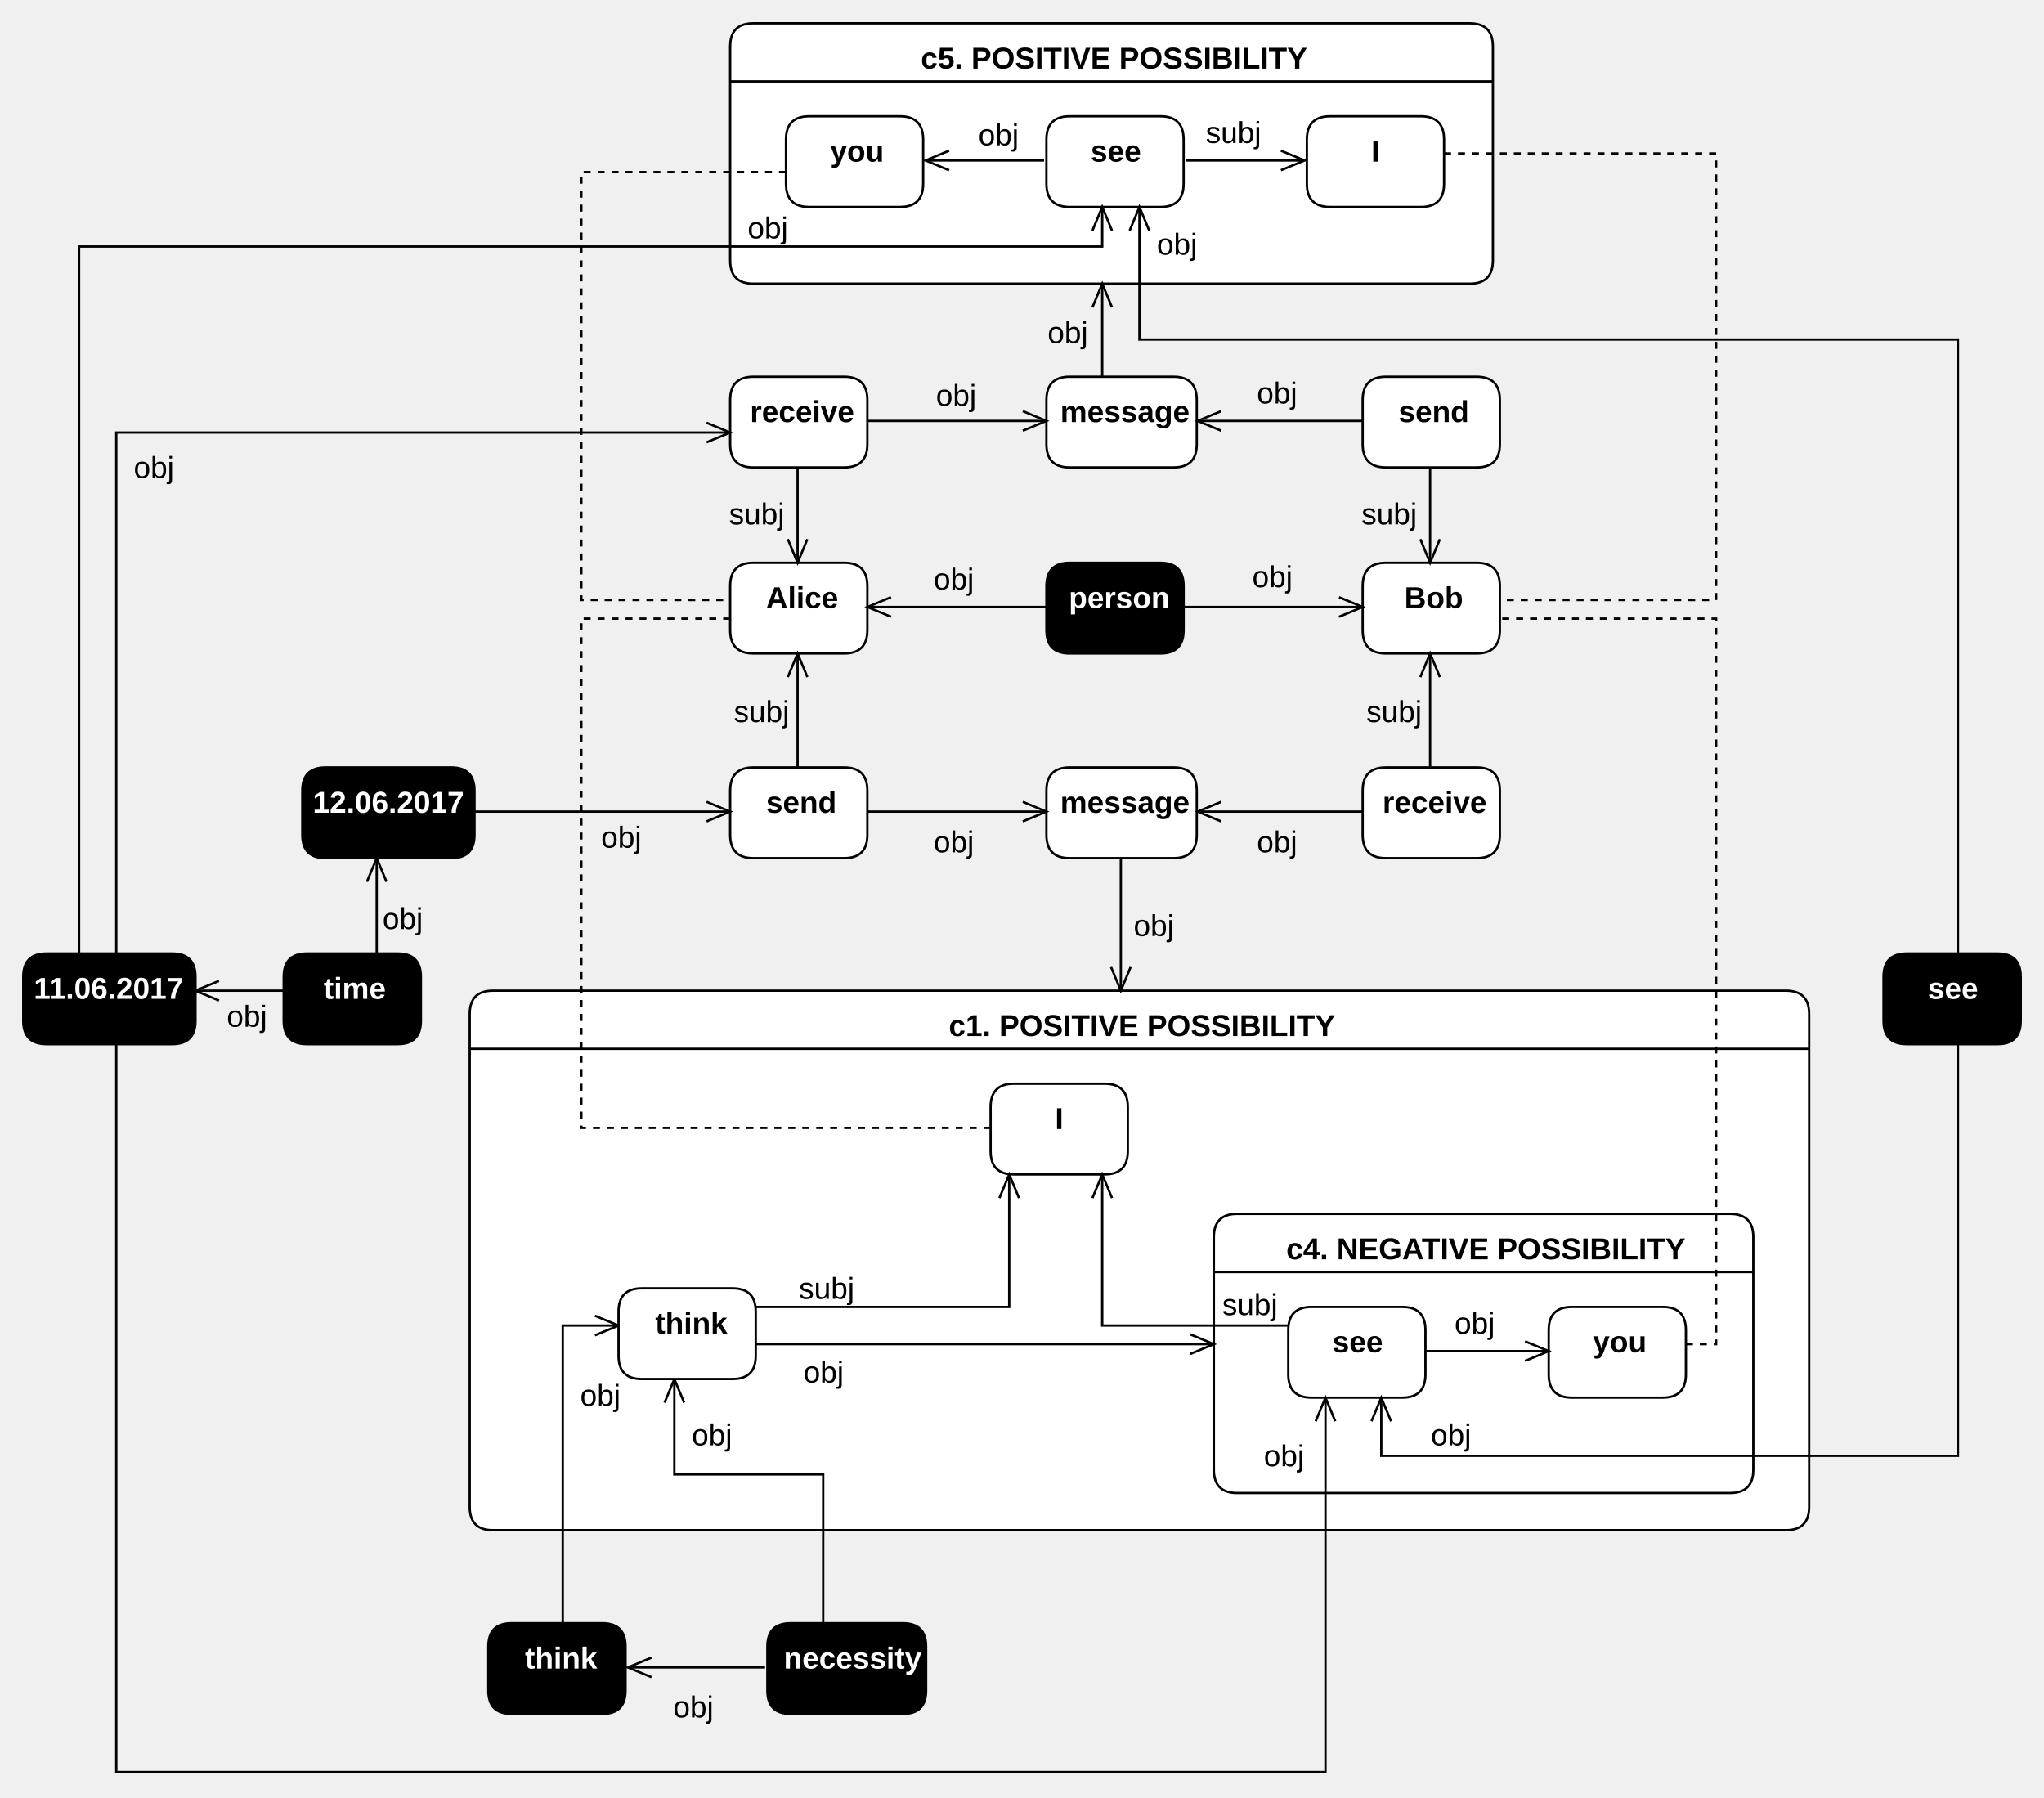
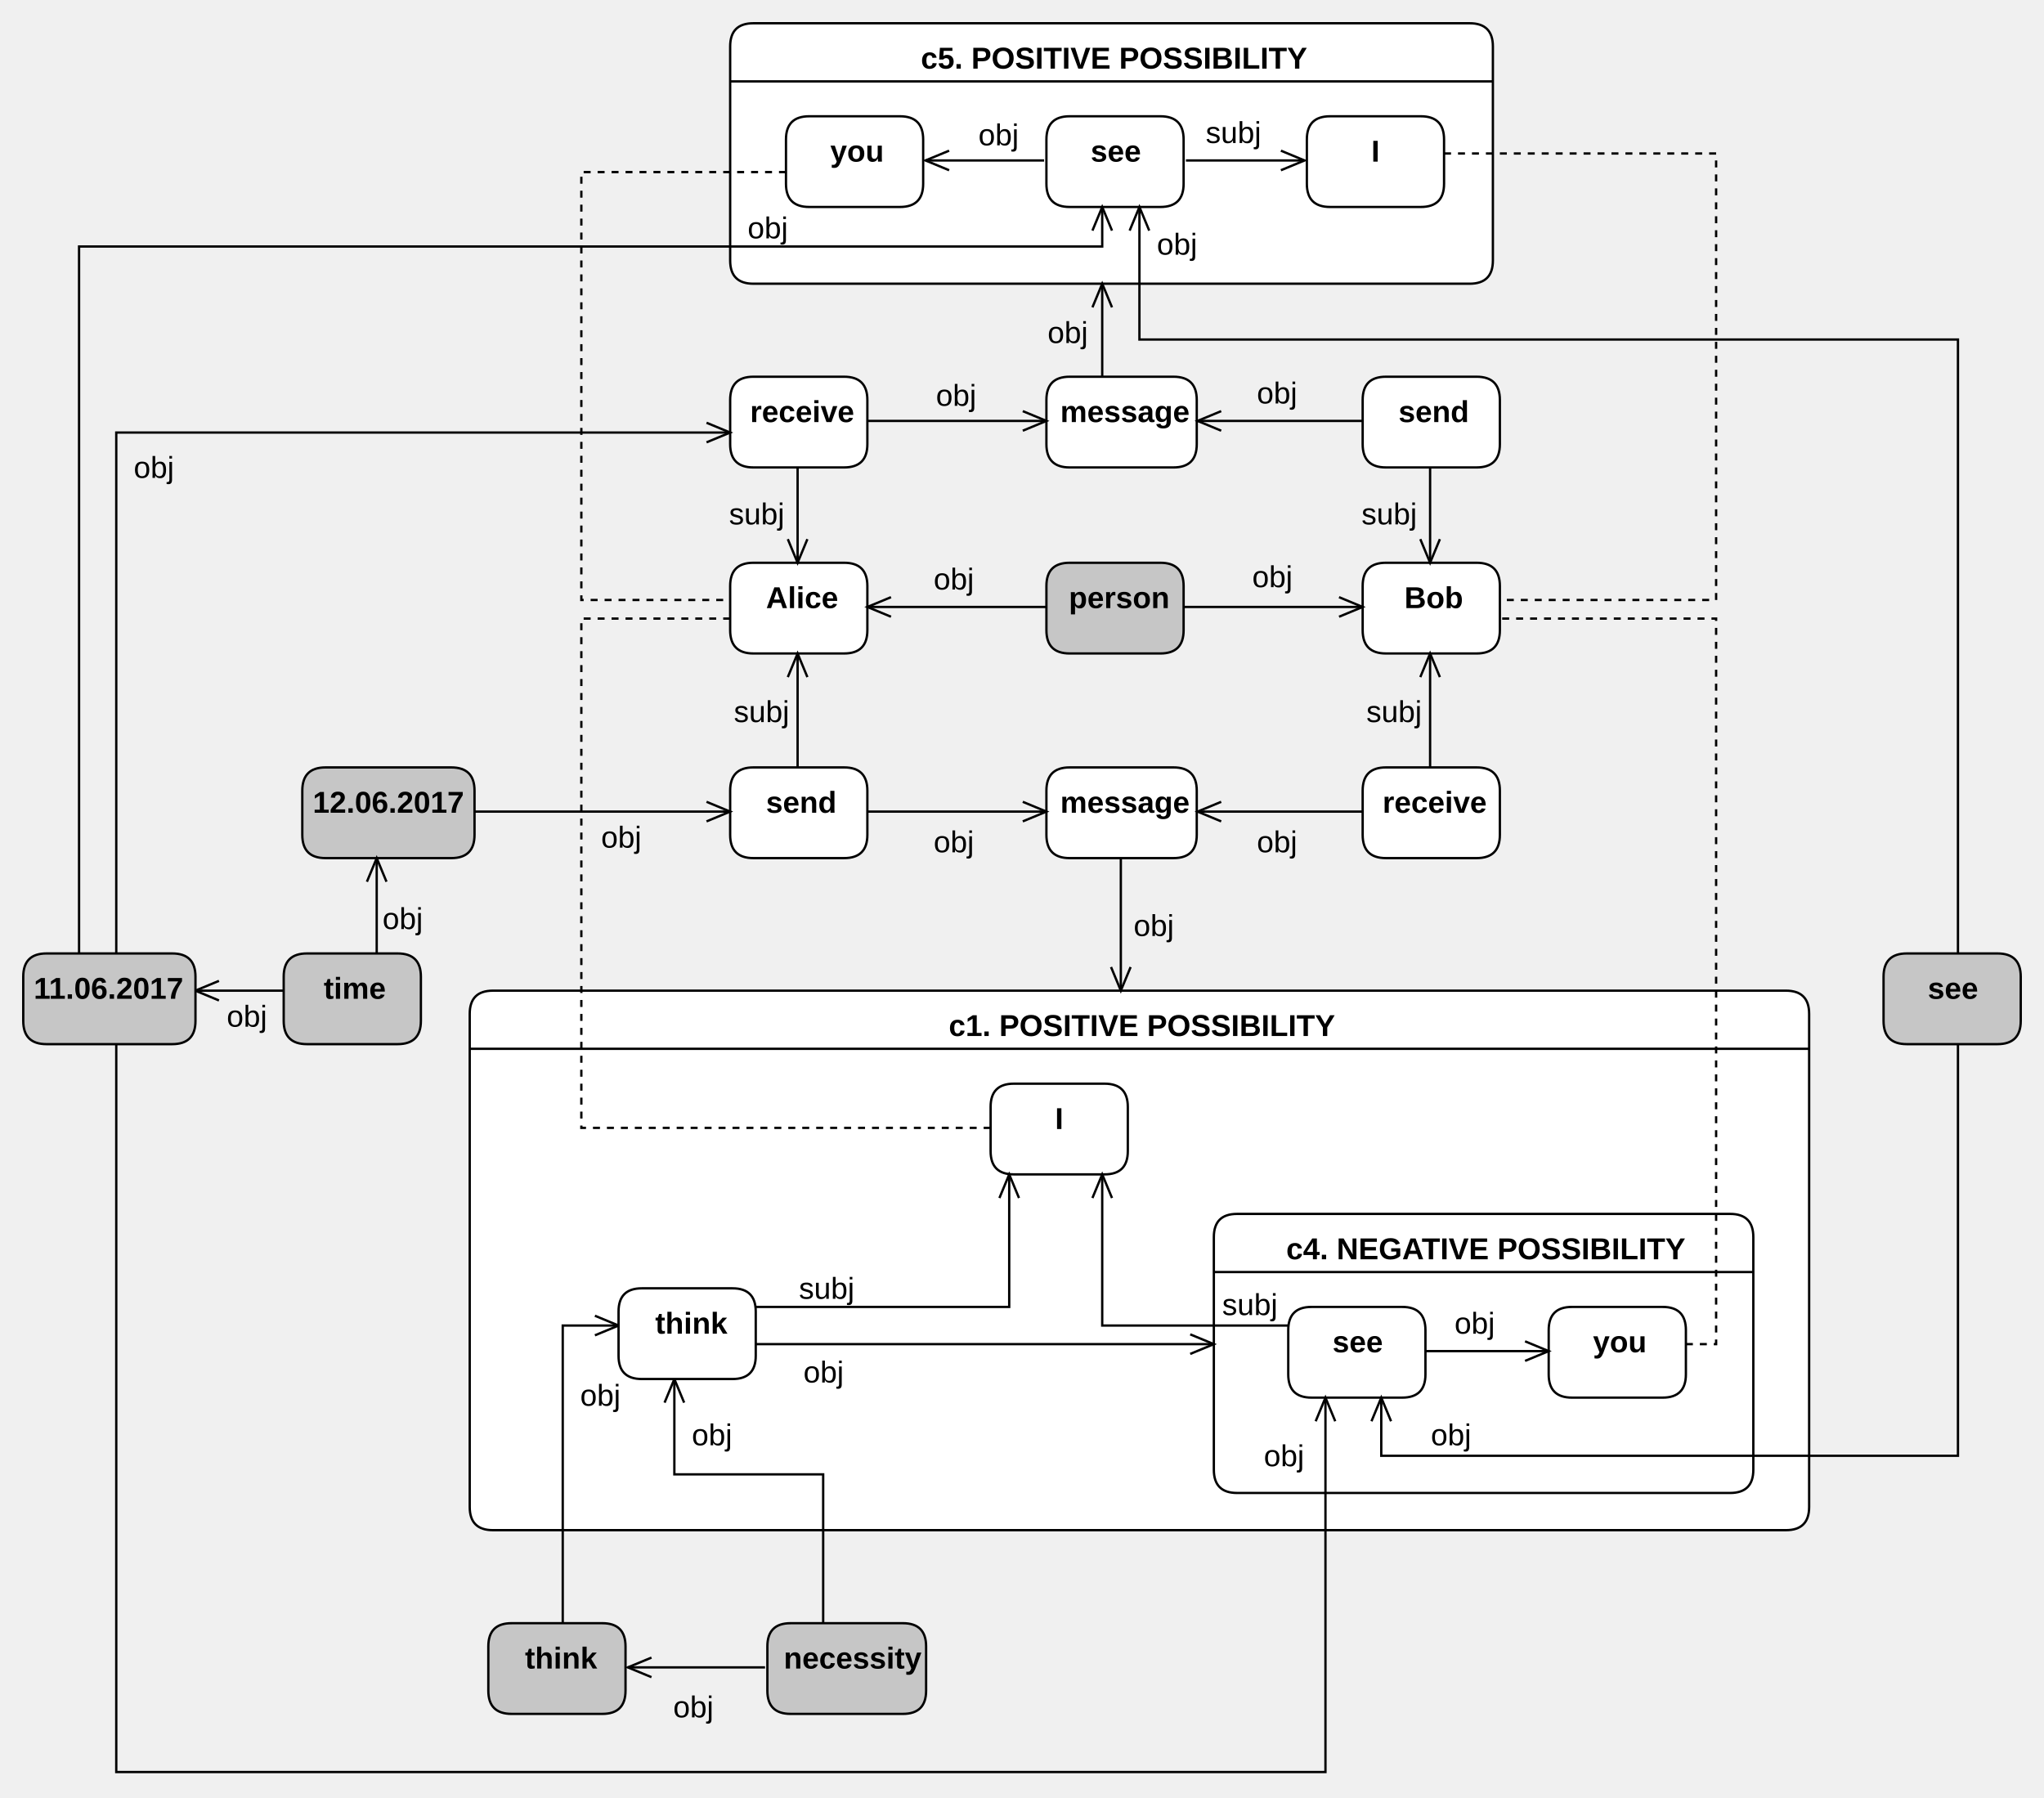
<svg xmlns="http://www.w3.org/2000/svg" version="1.1" width="879" height="773">
  <defs />
  <g>
    <g transform="translate(-54,-6) scale(1,1)">
      <path fill="#ffffff" stroke="none" d="M 266 432 L 822 432 Q 832 432 832 442 L 832 654 Q 832 664 822 664 L 266 664 Q 256 664 256 654 L 256 442 Q 256 432 266 432 Z" />
    </g>
    <g transform="translate(-54,-6) scale(1,1)">
      <path fill="none" stroke="#000000" d="M 266 432 L 822 432 Q 832 432 832 442 L 832 654 Q 832 664 822 664 L 266 664 Q 256 664 256 654 L 256 442 Q 256 432 266 432 Z" stroke-miterlimit="10" />
    </g>
    <g transform="translate(-54,-6) scale(1,1)">
      <path fill="none" stroke="#000000" d="M 256 457 L 832 457" stroke-miterlimit="10" />
    </g>
    <g transform="translate(-54,-6) scale(1,1)">
      <g>
        <path fill="none" stroke="none" />
        <text fill="#000000" stroke="none" font-family="Arial" font-size="13px" font-style="normal" font-weight="bold" text-decoration="none" x="462.001" y="451.5">c1. POSITIVE POSSIBILITY</text>
      </g>
    </g>
    <g transform="translate(-54,-6) scale(1,1)">
      <path fill="#ffffff" stroke="none" d="M 586 528 L 798 528 Q 808 528 808 538 L 808 638 Q 808 648 798 648 L 586 648 Q 576 648 576 638 L 576 538 Q 576 528 586 528 Z" />
    </g>
    <g transform="translate(-54,-6) scale(1,1)">
      <path fill="none" stroke="#000000" d="M 586 528 L 798 528 Q 808 528 808 538 L 808 638 Q 808 648 798 648 L 586 648 Q 576 648 576 638 L 576 538 Q 576 528 586 528 Z" stroke-miterlimit="10" />
    </g>
    <g transform="translate(-54,-6) scale(1,1)">
      <path fill="none" stroke="#000000" d="M 576 553 L 808 553" stroke-miterlimit="10" />
    </g>
    <g transform="translate(-54,-6) scale(1,1)">
      <g>
        <path fill="none" stroke="none" />
        <text fill="#000000" stroke="none" font-family="Arial" font-size="13px" font-style="normal" font-weight="bold" text-decoration="none" x="607.113" y="547.5">c4. NEGATIVE POSSIBILITY</text>
      </g>
    </g>
    <g transform="translate(-54,-6) scale(1,1)">
      <path fill="#ffffff" stroke="none" d="M 378 248 L 417 248 Q 427 248 427 258 L 427 277 Q 427 287 417 287 L 378 287 Q 368 287 368 277 L 368 258 Q 368 248 378 248 Z" />
    </g>
    <g transform="translate(-54,-6) scale(1,1)">
      <path fill="none" stroke="#000000" d="M 378 248 L 417 248 Q 427 248 427 258 L 427 277 Q 427 287 417 287 L 378 287 Q 368 287 368 277 L 368 258 Q 368 248 378 248 Z" stroke-miterlimit="10" />
    </g>
    <g transform="translate(-54,-6) scale(1,1)">
      <g>
        <path fill="none" stroke="none" />
        <text fill="#000000" stroke="none" font-family="Arial" font-size="13px" font-style="normal" font-weight="bold" text-decoration="none" x="383.411" y="267.5">Alice</text>
      </g>
    </g>
    <g transform="translate(-54,-6) scale(1,1)">
      <path fill="#ffffff" stroke="none" d="M 650 248 L 689 248 Q 699 248 699 258 L 699 277 Q 699 287 689 287 L 650 287 Q 640 287 640 277 L 640 258 Q 640 248 650 248 Z" />
    </g>
    <g transform="translate(-54,-6) scale(1,1)">
      <path fill="none" stroke="#000000" d="M 650 248 L 689 248 Q 699 248 699 258 L 699 277 Q 699 287 689 287 L 650 287 Q 640 287 640 277 L 640 258 Q 640 248 650 248 Z" stroke-miterlimit="10" />
    </g>
    <g transform="translate(-54,-6) scale(1,1)">
      <g>
        <path fill="none" stroke="none" />
        <text fill="#000000" stroke="none" font-family="Arial" font-size="13px" font-style="normal" font-weight="bold" text-decoration="none" x="657.935" y="267.5">Bob</text>
      </g>
    </g>
    <g transform="translate(-54,-6) scale(1,1)">
      <path fill="#ffffff" stroke="none" d="M 514 336 L 558.65 336 Q 568.65 336 568.65 346 L 568.65 365 Q 568.65 375 558.65 375 L 514 375 Q 504 375 504 365 L 504 346 Q 504 336 514 336 Z" />
    </g>
    <g transform="translate(-54,-6) scale(1,1)">
      <path fill="none" stroke="#000000" d="M 514 336 L 558.65 336 Q 568.65 336 568.65 346 L 568.65 365 Q 568.65 375 558.65 375 L 514 375 Q 504 375 504 365 L 504 346 Q 504 336 514 336 Z" stroke-miterlimit="10" />
    </g>
    <g transform="translate(-54,-6) scale(1,1)">
      <g>
        <path fill="none" stroke="none" />
        <text fill="#000000" stroke="none" font-family="Arial" font-size="13px" font-style="normal" font-weight="bold" text-decoration="none" x="509.95" y="355.5">message</text>
      </g>
    </g>
    <g transform="translate(-54,-6) scale(1,1)">
      <path fill="#ffffff" stroke="none" d="M 378 336 L 417 336 Q 427 336 427 346 L 427 365 Q 427 375 417 375 L 378 375 Q 368 375 368 365 L 368 346 Q 368 336 378 336 Z" />
    </g>
    <g transform="translate(-54,-6) scale(1,1)">
      <path fill="none" stroke="#000000" d="M 378 336 L 417 336 Q 427 336 427 346 L 427 365 Q 427 375 417 375 L 378 375 Q 368 375 368 365 L 368 346 Q 368 336 378 336 Z" stroke-miterlimit="10" />
    </g>
    <g transform="translate(-54,-6) scale(1,1)">
      <g>
        <path fill="none" stroke="none" />
        <text fill="#000000" stroke="none" font-family="Arial" font-size="13px" font-style="normal" font-weight="bold" text-decoration="none" x="383.405" y="355.5">send</text>
      </g>
    </g>
    <g transform="translate(-54,-6) scale(1,1)">
      <path fill="#ffffff" stroke="none" d="M 650 336 L 689 336 Q 699 336 699 346 L 699 365 Q 699 375 689 375 L 650 375 Q 640 375 640 365 L 640 346 Q 640 336 650 336 Z" />
    </g>
    <g transform="translate(-54,-6) scale(1,1)">
      <path fill="none" stroke="#000000" d="M 650 336 L 689 336 Q 699 336 699 346 L 699 365 Q 699 375 689 375 L 650 375 Q 640 375 640 365 L 640 346 Q 640 336 650 336 Z" stroke-miterlimit="10" />
    </g>
    <g transform="translate(-54,-6) scale(1,1)">
      <g>
        <path fill="none" stroke="none" />
        <text fill="#000000" stroke="none" font-family="Arial" font-size="13px" font-style="normal" font-weight="bold" text-decoration="none" x="648.546" y="355.5">receive</text>
      </g>
    </g>
    <g transform="translate(-54,-6) scale(1,1)">
      <path fill="none" stroke="#000000" d="M 397 336 L 397 287" stroke-miterlimit="10" />
    </g>
    <g transform="translate(-54,-6) scale(1,1)">
      <path fill="none" stroke="#000000" d="M 401.21 297.163 L 397 287 L 392.79 297.163" stroke-miterlimit="10" />
    </g>
    <g transform="translate(-54,-6) scale(1,1)">
      <g>
        <path fill="none" stroke="none" />
        <text fill="#000000" stroke="none" font-family="Arial" font-size="13px" font-style="normal" font-weight="normal" text-decoration="none" x="369.576" y="316.5">subj</text>
      </g>
    </g>
    <g transform="translate(-54,-6) scale(1,1)">
      <path fill="none" stroke="#000000" d="M 427 355 L 504 355" stroke-miterlimit="10" />
    </g>
    <g transform="translate(-54,-6) scale(1,1)">
      <path fill="none" stroke="#000000" d="M 493.837 359.21 L 504 355 L 493.837 350.79" stroke-miterlimit="10" />
    </g>
    <g transform="translate(-54,-6) scale(1,1)">
      <g>
        <path fill="none" stroke="none" />
        <text fill="#000000" stroke="none" font-family="Arial" font-size="13px" font-style="normal" font-weight="normal" text-decoration="none" x="455.5" y="372.5">obj</text>
      </g>
    </g>
    <g transform="translate(-54,-6) scale(1,1)">
      <path fill="none" stroke="#000000" d="M 640 355 L 569 355" stroke-miterlimit="10" />
    </g>
    <g transform="translate(-54,-6) scale(1,1)">
      <path fill="none" stroke="#000000" d="M 579.163 350.79 L 569 355 L 579.163 359.21" stroke-miterlimit="10" />
    </g>
    <g transform="translate(-54,-6) scale(1,1)">
      <g>
        <path fill="none" stroke="none" />
        <text fill="#000000" stroke="none" font-family="Arial" font-size="13px" font-style="normal" font-weight="normal" text-decoration="none" x="594.5" y="372.5">obj</text>
      </g>
    </g>
    <g transform="translate(-54,-6) scale(1,1)">
      <path fill="none" stroke="#000000" d="M 669 336 L 669 287" stroke-miterlimit="10" />
    </g>
    <g transform="translate(-54,-6) scale(1,1)">
      <path fill="none" stroke="#000000" d="M 673.21 297.163 L 669 287 L 664.79 297.163" stroke-miterlimit="10" />
    </g>
    <g transform="translate(-54,-6) scale(1,1)">
      <g>
        <path fill="none" stroke="none" />
        <text fill="#000000" stroke="none" font-family="Arial" font-size="13px" font-style="normal" font-weight="normal" text-decoration="none" x="641.576" y="316.5">subj</text>
      </g>
    </g>
    <g transform="translate(-54,-6) scale(1,1)">
      <path fill="none" stroke="#000000" d="M 536 375 L 536 432" stroke-miterlimit="10" />
    </g>
    <g transform="translate(-54,-6) scale(1,1)">
      <path fill="none" stroke="#000000" d="M 531.79 421.837 L 536 432 L 540.21 421.837" stroke-miterlimit="10" />
    </g>
    <g transform="translate(-54,-6) scale(1,1)">
      <g>
        <path fill="none" stroke="none" />
        <text fill="#000000" stroke="none" font-family="Arial" font-size="13px" font-style="normal" font-weight="normal" text-decoration="none" x="541.5" y="408.5">obj</text>
      </g>
    </g>
    <g transform="translate(-54,-6) scale(1,1)">
-       <path fill="#000000" stroke="none" d="M 186 416 L 225 416 Q 235 416 235 426 L 235 445 Q 235 455 225 455 L 186 455 Q 176 455 176 445 L 176 426 Q 176 416 186 416 Z" />
+       <path fill="#c6c6c6" stroke="none" d="M 186 416 L 225 416 Q 235 416 235 426 L 235 445 Q 235 455 225 455 L 186 455 Q 176 455 176 445 L 176 426 Q 176 416 186 416 Z" />
    </g>
    <g transform="translate(-54,-6) scale(1,1)">
      <path fill="none" stroke="#000000" d="M 186 416 L 225 416 Q 235 416 235 426 L 235 445 Q 235 455 225 455 L 186 455 Q 176 455 176 445 L 176 426 Q 176 416 186 416 Z" stroke-miterlimit="10" />
    </g>
    <g transform="translate(-54,-6) scale(1,1)">
      <g>
        <path fill="none" stroke="none" />
-         <text fill="#ffffff" stroke="none" font-family="Arial" font-size="13px" font-style="normal" font-weight="bold" text-decoration="none" x="193.22" y="435.5">time</text>
+         <text fill="#000000" stroke="none" font-family="Arial" font-size="13px" font-style="normal" font-weight="bold" text-decoration="none" x="193.22" y="435.5">time</text>
      </g>
    </g>
    <g transform="translate(-54,-6) scale(1,1)">
      <path fill="#ffffff" stroke="none" d="M 490 472 L 529 472 Q 539 472 539 482 L 539 501 Q 539 511 529 511 L 490 511 Q 480 511 480 501 L 480 482 Q 480 472 490 472 Z" />
    </g>
    <g transform="translate(-54,-6) scale(1,1)">
      <path fill="none" stroke="#000000" d="M 490 472 L 529 472 Q 539 472 539 482 L 539 501 Q 539 511 529 511 L 490 511 Q 480 511 480 501 L 480 482 Q 480 472 490 472 Z" stroke-miterlimit="10" />
    </g>
    <g transform="translate(-54,-6) scale(1,1)">
      <g>
        <path fill="none" stroke="none" />
        <text fill="#000000" stroke="none" font-family="Arial" font-size="13px" font-style="normal" font-weight="bold" text-decoration="none" x="507.694" y="491.5">I</text>
      </g>
    </g>
    <g transform="translate(-54,-6) scale(1,1)">
      <path fill="none" stroke="#000000" d="M 379 568 L 488 568 L 488 511" stroke-miterlimit="10" />
    </g>
    <g transform="translate(-54,-6) scale(1,1)">
      <path fill="none" stroke="#000000" d="M 492.21 521.163 L 488 511 L 483.79 521.163" stroke-miterlimit="10" />
    </g>
    <g transform="translate(-54,-6) scale(1,1)">
      <g>
        <path fill="none" stroke="none" />
        <text fill="#000000" stroke="none" font-family="Arial" font-size="13px" font-style="normal" font-weight="normal" text-decoration="none" x="397.576" y="564.5">subj</text>
      </g>
    </g>
    <g transform="translate(-54,-6) scale(1,1)">
      <path fill="none" stroke="#000000" d="M 379 584 L 576 584" stroke-miterlimit="10" />
    </g>
    <g transform="translate(-54,-6) scale(1,1)">
      <path fill="none" stroke="#000000" d="M 565.837 588.21 L 576 584 L 565.837 579.79" stroke-miterlimit="10" />
    </g>
    <g transform="translate(-54,-6) scale(1,1)">
      <g>
        <path fill="none" stroke="none" />
        <text fill="#000000" stroke="none" font-family="Arial" font-size="13px" font-style="normal" font-weight="normal" text-decoration="none" x="399.5" y="600.5">obj</text>
      </g>
    </g>
    <g transform="translate(-54,-6) scale(1,1)">
      <path fill="none" stroke="#000000" d="M 608 576 L 528 576 L 528 511" stroke-miterlimit="10" />
    </g>
    <g transform="translate(-54,-6) scale(1,1)">
      <path fill="none" stroke="#000000" d="M 532.21 521.163 L 528 511 L 523.79 521.163" stroke-miterlimit="10" />
    </g>
    <g transform="translate(-54,-6) scale(1,1)">
      <g>
        <path fill="none" stroke="none" />
        <text fill="#000000" stroke="none" font-family="Arial" font-size="13px" font-style="normal" font-weight="normal" text-decoration="none" x="579.576" y="571.5">subj</text>
      </g>
    </g>
    <g transform="translate(-54,-6) scale(1,1)">
      <path fill="none" stroke="#000000" d="M 176 432 L 138 432" stroke-miterlimit="10" />
    </g>
    <g transform="translate(-54,-6) scale(1,1)">
      <path fill="none" stroke="#000000" d="M 148.163 427.79 L 138 432 L 148.163 436.21" stroke-miterlimit="10" />
    </g>
    <g transform="translate(-54,-6) scale(1,1)">
      <g>
        <path fill="none" stroke="none" />
        <text fill="#000000" stroke="none" font-family="Arial" font-size="13px" font-style="normal" font-weight="normal" text-decoration="none" x="151.5" y="447.5">obj</text>
      </g>
    </g>
    <g transform="translate(-54,-6) scale(1,1)">
      <path fill="none" stroke="#000000" d="M 480 491 L 304 491 L 304 272 L 368 272" stroke-miterlimit="10" stroke-dasharray="3" />
    </g>
    <g transform="translate(-54,-6) scale(1,1)">
      <path fill="none" stroke="#000000" d="M 779 584 L 792 584 L 792 272 L 699 272" stroke-miterlimit="10" stroke-dasharray="3" />
    </g>
    <g transform="translate(-54,-6) scale(1,1)">
-       <path fill="#000000" stroke="none" d="M 514 248 L 553 248 Q 563 248 563 258 L 563 277 Q 563 287 553 287 L 514 287 Q 504 287 504 277 L 504 258 Q 504 248 514 248 Z" />
+       <path fill="#c6c6c6" stroke="none" d="M 514 248 L 553 248 Q 563 248 563 258 L 563 277 Q 563 287 553 287 L 514 287 Q 504 287 504 277 L 504 258 Q 504 248 514 248 Z" />
    </g>
    <g transform="translate(-54,-6) scale(1,1)">
      <path fill="none" stroke="#000000" d="M 514 248 L 553 248 Q 563 248 563 258 L 563 277 Q 563 287 553 287 L 514 287 Q 504 287 504 277 L 504 258 Q 504 248 514 248 Z" stroke-miterlimit="10" />
    </g>
    <g transform="translate(-54,-6) scale(1,1)">
      <g>
        <path fill="none" stroke="none" />
-         <text fill="#ffffff" stroke="none" font-family="Arial" font-size="13px" font-style="normal" font-weight="bold" text-decoration="none" x="513.625" y="267.5">person</text>
+         <text fill="#000000" stroke="none" font-family="Arial" font-size="13px" font-style="normal" font-weight="bold" text-decoration="none" x="513.625" y="267.5">person</text>
      </g>
    </g>
    <g transform="translate(-54,-6) scale(1,1)">
      <path fill="none" stroke="#000000" d="M 504 267 L 427 267" stroke-miterlimit="10" />
    </g>
    <g transform="translate(-54,-6) scale(1,1)">
      <path fill="none" stroke="#000000" d="M 437.163 262.79 L 427 267 L 437.163 271.21" stroke-miterlimit="10" />
    </g>
    <g transform="translate(-54,-6) scale(1,1)">
      <g>
        <path fill="none" stroke="none" />
        <text fill="#000000" stroke="none" font-family="Arial" font-size="13px" font-style="normal" font-weight="normal" text-decoration="none" x="455.5" y="259.5">obj</text>
      </g>
    </g>
    <g transform="translate(-54,-6) scale(1,1)">
      <path fill="none" stroke="#000000" d="M 563 267 L 640 267" stroke-miterlimit="10" />
    </g>
    <g transform="translate(-54,-6) scale(1,1)">
      <path fill="none" stroke="#000000" d="M 629.837 271.21 L 640 267 L 629.837 262.79" stroke-miterlimit="10" />
    </g>
    <g transform="translate(-54,-6) scale(1,1)">
      <g>
        <path fill="none" stroke="none" />
        <text fill="#000000" stroke="none" font-family="Arial" font-size="13px" font-style="normal" font-weight="normal" text-decoration="none" x="592.5" y="258.5">obj</text>
      </g>
    </g>
    <g transform="translate(-54,-6) scale(1,1)">
-       <path fill="#000000" stroke="none" d="M 194 336 L 248.063 336 Q 258.063 336 258.063 346 L 258.063 365 Q 258.063 375 248.063 375 L 194 375 Q 184 375 184 365 L 184 346 Q 184 336 194 336 Z" />
+       <path fill="#c6c6c6" stroke="none" d="M 194 336 L 248.063 336 Q 258.063 336 258.063 346 L 258.063 365 Q 258.063 375 248.063 375 L 194 375 Q 184 375 184 365 L 184 346 Q 184 336 194 336 Z" />
    </g>
    <g transform="translate(-54,-6) scale(1,1)">
      <path fill="none" stroke="#000000" d="M 194 336 L 248.063 336 Q 258.063 336 258.063 346 L 258.063 365 Q 258.063 375 248.063 375 L 194 375 Q 184 375 184 365 L 184 346 Q 184 336 194 336 Z" stroke-miterlimit="10" />
    </g>
    <g transform="translate(-54,-6) scale(1,1)">
      <g>
        <path fill="none" stroke="none" />
-         <text fill="#ffffff" stroke="none" font-family="Arial" font-size="13px" font-style="normal" font-weight="bold" text-decoration="none" x="188.5" y="355.5">12.06.2017</text>
-       </g>
-     </g>
-     <g transform="translate(-54,-6) scale(1,1)">
-       <path fill="#000000" stroke="none" d="M 74 416 L 128.063 416 Q 138.063 416 138.063 426 L 138.063 445 Q 138.063 455 128.063 455 L 74 455 Q 64 455 64 445 L 64 426 Q 64 416 74 416 Z" />
+         <text fill="#000000" stroke="none" font-family="Arial" font-size="13px" font-style="normal" font-weight="bold" text-decoration="none" x="188.5" y="355.5">12.06.2017</text>
+       </g>
+     </g>
+     <g transform="translate(-54,-6) scale(1,1)">
+       <path fill="#c6c6c6" stroke="none" d="M 74 416 L 128.063 416 Q 138.063 416 138.063 426 L 138.063 445 Q 138.063 455 128.063 455 L 74 455 Q 64 455 64 445 L 64 426 Q 64 416 74 416 Z" />
    </g>
    <g transform="translate(-54,-6) scale(1,1)">
      <path fill="none" stroke="#000000" d="M 74 416 L 128.063 416 Q 138.063 416 138.063 426 L 138.063 445 Q 138.063 455 128.063 455 L 74 455 Q 64 455 64 445 L 64 426 Q 64 416 74 416 Z" stroke-miterlimit="10" />
    </g>
    <g transform="translate(-54,-6) scale(1,1)">
      <g>
        <path fill="none" stroke="none" />
-         <text fill="#ffffff" stroke="none" font-family="Arial" font-size="13px" font-style="normal" font-weight="bold" text-decoration="none" x="68.5" y="435.5">11.06.2017</text>
+         <text fill="#000000" stroke="none" font-family="Arial" font-size="13px" font-style="normal" font-weight="bold" text-decoration="none" x="68.5" y="435.5">11.06.2017</text>
      </g>
    </g>
    <g transform="translate(-54,-6) scale(1,1)">
      <path fill="none" stroke="#000000" d="M 258 355 L 368 355" stroke-miterlimit="10" />
    </g>
    <g transform="translate(-54,-6) scale(1,1)">
      <path fill="none" stroke="#000000" d="M 357.837 359.21 L 368 355 L 357.837 350.79" stroke-miterlimit="10" />
    </g>
    <g transform="translate(-54,-6) scale(1,1)">
      <g>
        <path fill="none" stroke="none" />
        <text fill="#000000" stroke="none" font-family="Arial" font-size="13px" font-style="normal" font-weight="normal" text-decoration="none" x="312.5" y="370.5">obj</text>
      </g>
    </g>
    <g transform="translate(-54,-6) scale(1,1)">
      <path fill="none" stroke="#000000" d="M 216 416 L 216 375" stroke-miterlimit="10" />
    </g>
    <g transform="translate(-54,-6) scale(1,1)">
      <path fill="none" stroke="#000000" d="M 220.21 385.163 L 216 375 L 211.79 385.163" stroke-miterlimit="10" />
    </g>
    <g transform="translate(-54,-6) scale(1,1)">
      <g>
        <path fill="none" stroke="none" />
        <text fill="#000000" stroke="none" font-family="Arial" font-size="13px" font-style="normal" font-weight="normal" text-decoration="none" x="218.5" y="405.5">obj</text>
      </g>
    </g>
    <g transform="translate(-54,-6) scale(1,1)">
-       <path fill="#000000" stroke="none" d="M 394 704 L 442.262 704 Q 452.262 704 452.262 714 L 452.262 733 Q 452.262 743 442.262 743 L 394 743 Q 384 743 384 733 L 384 714 Q 384 704 394 704 Z" />
+       <path fill="#c6c6c6" stroke="none" d="M 394 704 L 442.262 704 Q 452.262 704 452.262 714 L 452.262 733 Q 452.262 743 442.262 743 L 394 743 Q 384 743 384 733 L 384 714 Q 384 704 394 704 Z" />
    </g>
    <g transform="translate(-54,-6) scale(1,1)">
      <path fill="none" stroke="#000000" d="M 394 704 L 442.262 704 Q 452.262 704 452.262 714 L 452.262 733 Q 452.262 743 442.262 743 L 394 743 Q 384 743 384 733 L 384 714 Q 384 704 394 704 Z" stroke-miterlimit="10" />
    </g>
    <g transform="translate(-54,-6) scale(1,1)">
      <g>
        <path fill="none" stroke="none" />
-         <text fill="#ffffff" stroke="none" font-family="Arial" font-size="13px" font-style="normal" font-weight="bold" text-decoration="none" x="391.036" y="723.5">necessity</text>
-       </g>
-     </g>
-     <g transform="translate(-54,-6) scale(1,1)">
-       <path fill="#000000" stroke="none" d="M 274 704 L 313 704 Q 323 704 323 714 L 323 733 Q 323 743 313 743 L 274 743 Q 264 743 264 733 L 264 714 Q 264 704 274 704 Z" />
+         <text fill="#000000" stroke="none" font-family="Arial" font-size="13px" font-style="normal" font-weight="bold" text-decoration="none" x="391.036" y="723.5">necessity</text>
+       </g>
+     </g>
+     <g transform="translate(-54,-6) scale(1,1)">
+       <path fill="#c6c6c6" stroke="none" d="M 274 704 L 313 704 Q 323 704 323 714 L 323 733 Q 323 743 313 743 L 274 743 Q 264 743 264 733 L 264 714 Q 264 704 274 704 Z" />
    </g>
    <g transform="translate(-54,-6) scale(1,1)">
      <path fill="none" stroke="#000000" d="M 274 704 L 313 704 Q 323 704 323 714 L 323 733 Q 323 743 313 743 L 274 743 Q 264 743 264 733 L 264 714 Q 264 704 274 704 Z" stroke-miterlimit="10" />
    </g>
    <g transform="translate(-54,-6) scale(1,1)">
      <g>
        <path fill="none" stroke="none" />
-         <text fill="#ffffff" stroke="none" font-family="Arial" font-size="13px" font-style="normal" font-weight="bold" text-decoration="none" x="279.77" y="723.5">think</text>
+         <text fill="#000000" stroke="none" font-family="Arial" font-size="13px" font-style="normal" font-weight="bold" text-decoration="none" x="279.77" y="723.5">think</text>
      </g>
    </g>
    <g transform="translate(-54,-6) scale(1,1)">
      <path fill="none" stroke="#000000" d="M 296 704 L 296 576 L 320 576" stroke-miterlimit="10" />
    </g>
    <g transform="translate(-54,-6) scale(1,1)">
      <path fill="none" stroke="#000000" d="M 309.837 580.21 L 320 576 L 309.837 571.79" stroke-miterlimit="10" />
    </g>
    <g transform="translate(-54,-6) scale(1,1)">
      <g>
        <path fill="none" stroke="none" />
        <text fill="#000000" stroke="none" font-family="Arial" font-size="13px" font-style="normal" font-weight="normal" text-decoration="none" x="303.5" y="610.5">obj</text>
      </g>
    </g>
    <g transform="translate(-54,-6) scale(1,1)">
      <path fill="none" stroke="#000000" d="M 383 723 L 324 723" stroke-miterlimit="10" />
    </g>
    <g transform="translate(-54,-6) scale(1,1)">
      <path fill="none" stroke="#000000" d="M 334.163 718.79 L 324 723 L 334.163 727.21" stroke-miterlimit="10" />
    </g>
    <g transform="translate(-54,-6) scale(1,1)">
      <g>
        <path fill="none" stroke="none" />
        <text fill="#000000" stroke="none" font-family="Arial" font-size="13px" font-style="normal" font-weight="normal" text-decoration="none" x="343.5" y="744.5">obj</text>
      </g>
    </g>
    <g transform="translate(-54,-6) scale(1,1)">
      <path fill="none" stroke="#000000" d="M 408 704 L 408 640 L 344 640 L 344 599" stroke-miterlimit="10" />
    </g>
    <g transform="translate(-54,-6) scale(1,1)">
      <path fill="none" stroke="#000000" d="M 348.21 609.163 L 344 599 L 339.79 609.163" stroke-miterlimit="10" />
    </g>
    <g transform="translate(-54,-6) scale(1,1)">
      <g>
        <path fill="none" stroke="none" />
        <text fill="#000000" stroke="none" font-family="Arial" font-size="13px" font-style="normal" font-weight="normal" text-decoration="none" x="351.5" y="627.5">obj</text>
      </g>
    </g>
    <g transform="translate(-54,-6) scale(1,1)">
      <path fill="#ffffff" stroke="none" d="M 330 560 L 369 560 Q 379 560 379 570 L 379 589 Q 379 599 369 599 L 330 599 Q 320 599 320 589 L 320 570 Q 320 560 330 560 Z" />
    </g>
    <g transform="translate(-54,-6) scale(1,1)">
      <path fill="none" stroke="#000000" d="M 330 560 L 369 560 Q 379 560 379 570 L 379 589 Q 379 599 369 599 L 330 599 Q 320 599 320 589 L 320 570 Q 320 560 330 560 Z" stroke-miterlimit="10" />
    </g>
    <g transform="translate(-54,-6) scale(1,1)">
      <g>
        <path fill="none" stroke="none" />
        <text fill="#000000" stroke="none" font-family="Arial" font-size="13px" font-style="normal" font-weight="bold" text-decoration="none" x="335.77" y="579.5">think</text>
      </g>
    </g>
    <g transform="translate(-54,-6) scale(1,1)">
      <path fill="#ffffff" stroke="none" d="M 618 568 L 657 568 Q 667 568 667 578 L 667 597 Q 667 607 657 607 L 618 607 Q 608 607 608 597 L 608 578 Q 608 568 618 568 Z" />
    </g>
    <g transform="translate(-54,-6) scale(1,1)">
      <path fill="none" stroke="#000000" d="M 618 568 L 657 568 Q 667 568 667 578 L 667 597 Q 667 607 657 607 L 618 607 Q 608 607 608 597 L 608 578 Q 608 568 618 568 Z" stroke-miterlimit="10" />
    </g>
    <g transform="translate(-54,-6) scale(1,1)">
      <g>
        <path fill="none" stroke="none" />
        <text fill="#000000" stroke="none" font-family="Arial" font-size="13px" font-style="normal" font-weight="bold" text-decoration="none" x="627.02" y="587.5">see</text>
      </g>
    </g>
    <g transform="translate(-54,-6) scale(1,1)">
      <path fill="#ffffff" stroke="none" d="M 730 568 L 769 568 Q 779 568 779 578 L 779 597 Q 779 607 769 607 L 730 607 Q 720 607 720 597 L 720 578 Q 720 568 730 568 Z" />
    </g>
    <g transform="translate(-54,-6) scale(1,1)">
      <path fill="none" stroke="#000000" d="M 730 568 L 769 568 Q 779 568 779 578 L 779 597 Q 779 607 769 607 L 730 607 Q 720 607 720 597 L 720 578 Q 720 568 730 568 Z" stroke-miterlimit="10" />
    </g>
    <g transform="translate(-54,-6) scale(1,1)">
      <g>
        <path fill="none" stroke="none" />
        <text fill="#000000" stroke="none" font-family="Arial" font-size="13px" font-style="normal" font-weight="bold" text-decoration="none" x="739.02" y="587.5">you</text>
      </g>
    </g>
    <g transform="translate(-54,-6) scale(1,1)">
      <path fill="none" stroke="#000000" d="M 104 455 L 104 768 L 624 768 L 624 607" stroke-miterlimit="10" />
    </g>
    <g transform="translate(-54,-6) scale(1,1)">
      <path fill="none" stroke="#000000" d="M 628.21 617.163 L 624 607 L 619.79 617.163" stroke-miterlimit="10" />
    </g>
    <g transform="translate(-54,-6) scale(1,1)">
      <g>
        <path fill="none" stroke="none" />
        <text fill="#000000" stroke="none" font-family="Arial" font-size="13px" font-style="normal" font-weight="normal" text-decoration="none" x="597.5" y="636.5">obj</text>
      </g>
    </g>
    <g transform="translate(-54,-6) scale(1,1)">
      <path fill="none" stroke="#000000" d="M 667 587 L 720 587" stroke-miterlimit="10" />
    </g>
    <g transform="translate(-54,-6) scale(1,1)">
      <path fill="none" stroke="#000000" d="M 709.837 591.21 L 720 587 L 709.837 582.79" stroke-miterlimit="10" />
    </g>
    <g transform="translate(-54,-6) scale(1,1)">
      <g>
        <path fill="none" stroke="none" />
        <text fill="#000000" stroke="none" font-family="Arial" font-size="13px" font-style="normal" font-weight="normal" text-decoration="none" x="679.5" y="579.5">obj</text>
      </g>
    </g>
    <g transform="translate(-54,-6) scale(1,1)">
-       <path fill="#000000" stroke="none" d="M 874 416 L 913 416 Q 923 416 923 426 L 923 445 Q 923 455 913 455 L 874 455 Q 864 455 864 445 L 864 426 Q 864 416 874 416 Z" />
+       <path fill="#c6c6c6" stroke="none" d="M 874 416 L 913 416 Q 923 416 923 426 L 923 445 Q 923 455 913 455 L 874 455 Q 864 455 864 445 L 864 426 Q 864 416 874 416 Z" />
    </g>
    <g transform="translate(-54,-6) scale(1,1)">
      <path fill="none" stroke="#000000" d="M 874 416 L 913 416 Q 923 416 923 426 L 923 445 Q 923 455 913 455 L 874 455 Q 864 455 864 445 L 864 426 Q 864 416 874 416 Z" stroke-miterlimit="10" />
    </g>
    <g transform="translate(-54,-6) scale(1,1)">
      <g>
        <path fill="none" stroke="none" />
-         <text fill="#ffffff" stroke="none" font-family="Arial" font-size="13px" font-style="normal" font-weight="bold" text-decoration="none" x="883.02" y="435.5">see</text>
+         <text fill="#000000" stroke="none" font-family="Arial" font-size="13px" font-style="normal" font-weight="bold" text-decoration="none" x="883.02" y="435.5">see</text>
      </g>
    </g>
    <g transform="translate(-54,-6) scale(1,1)">
      <path fill="none" stroke="#000000" d="M 896 455 L 896 632 L 648 632 L 648 607" stroke-miterlimit="10" />
    </g>
    <g transform="translate(-54,-6) scale(1,1)">
      <path fill="none" stroke="#000000" d="M 652.21 617.163 L 648 607 L 643.79 617.163" stroke-miterlimit="10" />
    </g>
    <g transform="translate(-54,-6) scale(1,1)">
      <g>
        <path fill="none" stroke="none" />
        <text fill="#000000" stroke="none" font-family="Arial" font-size="13px" font-style="normal" font-weight="normal" text-decoration="none" x="669.326" y="627.5">obj</text>
      </g>
    </g>
    <g transform="translate(-54,-6) scale(1,1)">
      <path fill="#ffffff" stroke="none" d="M 514 168 L 558.65 168 Q 568.65 168 568.65 178 L 568.65 197 Q 568.65 207 558.65 207 L 514 207 Q 504 207 504 197 L 504 178 Q 504 168 514 168 Z" />
    </g>
    <g transform="translate(-54,-6) scale(1,1)">
      <path fill="none" stroke="#000000" d="M 514 168 L 558.65 168 Q 568.65 168 568.65 178 L 568.65 197 Q 568.65 207 558.65 207 L 514 207 Q 504 207 504 197 L 504 178 Q 504 168 514 168 Z" stroke-miterlimit="10" />
    </g>
    <g transform="translate(-54,-6) scale(1,1)">
      <g>
        <path fill="none" stroke="none" />
        <text fill="#000000" stroke="none" font-family="Arial" font-size="13px" font-style="normal" font-weight="bold" text-decoration="none" x="509.95" y="187.5">message</text>
      </g>
    </g>
    <g transform="translate(-54,-6) scale(1,1)">
      <path fill="#ffffff" stroke="none" d="M 378 168 L 417 168 Q 427 168 427 178 L 427 197 Q 427 207 417 207 L 378 207 Q 368 207 368 197 L 368 178 Q 368 168 378 168 Z" />
    </g>
    <g transform="translate(-54,-6) scale(1,1)">
      <path fill="none" stroke="#000000" d="M 378 168 L 417 168 Q 427 168 427 178 L 427 197 Q 427 207 417 207 L 378 207 Q 368 207 368 197 L 368 178 Q 368 168 378 168 Z" stroke-miterlimit="10" />
    </g>
    <g transform="translate(-54,-6) scale(1,1)">
      <g>
        <path fill="none" stroke="none" />
        <text fill="#000000" stroke="none" font-family="Arial" font-size="13px" font-style="normal" font-weight="bold" text-decoration="none" x="376.546" y="187.5">receive</text>
      </g>
    </g>
    <g transform="translate(-54,-6) scale(1,1)">
      <path fill="#ffffff" stroke="none" d="M 650 168 L 689 168 Q 699 168 699 178 L 699 197 Q 699 207 689 207 L 650 207 Q 640 207 640 197 L 640 178 Q 640 168 650 168 Z" />
    </g>
    <g transform="translate(-54,-6) scale(1,1)">
      <path fill="none" stroke="#000000" d="M 650 168 L 689 168 Q 699 168 699 178 L 699 197 Q 699 207 689 207 L 650 207 Q 640 207 640 197 L 640 178 Q 640 168 650 168 Z" stroke-miterlimit="10" />
    </g>
    <g transform="translate(-54,-6) scale(1,1)">
      <g>
        <path fill="none" stroke="none" />
        <text fill="#000000" stroke="none" font-family="Arial" font-size="13px" font-style="normal" font-weight="bold" text-decoration="none" x="655.405" y="187.5">send</text>
      </g>
    </g>
    <g transform="translate(-54,-6) scale(1,1)">
      <path fill="none" stroke="#000000" d="M 397 207 L 397 248" stroke-miterlimit="10" />
    </g>
    <g transform="translate(-54,-6) scale(1,1)">
      <path fill="none" stroke="#000000" d="M 392.79 237.837 L 397 248 L 401.21 237.837" stroke-miterlimit="10" />
    </g>
    <g transform="translate(-54,-6) scale(1,1)">
      <g>
        <path fill="none" stroke="none" />
        <text fill="#000000" stroke="none" font-family="Arial" font-size="13px" font-style="normal" font-weight="normal" text-decoration="none" x="367.5" y="231.5">subj</text>
      </g>
    </g>
    <g transform="translate(-54,-6) scale(1,1)">
      <path fill="none" stroke="#000000" d="M 669 207 L 669 248" stroke-miterlimit="10" />
    </g>
    <g transform="translate(-54,-6) scale(1,1)">
      <path fill="none" stroke="#000000" d="M 664.79 237.837 L 669 248 L 673.21 237.837" stroke-miterlimit="10" />
    </g>
    <g transform="translate(-54,-6) scale(1,1)">
      <g>
        <path fill="none" stroke="none" />
        <text fill="#000000" stroke="none" font-family="Arial" font-size="13px" font-style="normal" font-weight="normal" text-decoration="none" x="639.5" y="231.5">subj</text>
      </g>
    </g>
    <g transform="translate(-54,-6) scale(1,1)">
      <path fill="none" stroke="#000000" d="M 427 187 L 504 187" stroke-miterlimit="10" />
    </g>
    <g transform="translate(-54,-6) scale(1,1)">
      <path fill="none" stroke="#000000" d="M 493.837 191.21 L 504 187 L 493.837 182.79" stroke-miterlimit="10" />
    </g>
    <g transform="translate(-54,-6) scale(1,1)">
      <g>
        <path fill="none" stroke="none" />
        <text fill="#000000" stroke="none" font-family="Arial" font-size="13px" font-style="normal" font-weight="normal" text-decoration="none" x="456.5" y="180.5">obj</text>
      </g>
    </g>
    <g transform="translate(-54,-6) scale(1,1)">
      <path fill="none" stroke="#000000" d="M 640 187 L 569 187" stroke-miterlimit="10" />
    </g>
    <g transform="translate(-54,-6) scale(1,1)">
      <path fill="none" stroke="#000000" d="M 579.163 182.79 L 569 187 L 579.163 191.21" stroke-miterlimit="10" />
    </g>
    <g transform="translate(-54,-6) scale(1,1)">
      <g>
        <path fill="none" stroke="none" />
        <text fill="#000000" stroke="none" font-family="Arial" font-size="13px" font-style="normal" font-weight="normal" text-decoration="none" x="594.5" y="179.5">obj</text>
      </g>
    </g>
    <g transform="translate(-54,-6) scale(1,1)">
      <path fill="none" stroke="#000000" d="M 104 416 L 104 192 L 368 192" stroke-miterlimit="10" />
    </g>
    <g transform="translate(-54,-6) scale(1,1)">
      <path fill="none" stroke="#000000" d="M 357.837 196.21 L 368 192 L 357.837 187.79" stroke-miterlimit="10" />
    </g>
    <g transform="translate(-54,-6) scale(1,1)">
      <g>
        <path fill="none" stroke="none" />
        <text fill="#000000" stroke="none" font-family="Arial" font-size="13px" font-style="normal" font-weight="normal" text-decoration="none" x="111.5" y="211.5">obj</text>
      </g>
    </g>
    <g transform="translate(-54,-6) scale(1,1)">
      <path fill="#ffffff" stroke="none" d="M 378 16 L 686 16 Q 696 16 696 26 L 696 118 Q 696 128 686 128 L 378 128 Q 368 128 368 118 L 368 26 Q 368 16 378 16 Z" />
    </g>
    <g transform="translate(-54,-6) scale(1,1)">
      <path fill="none" stroke="#000000" d="M 378 16 L 686 16 Q 696 16 696 26 L 696 118 Q 696 128 686 128 L 378 128 Q 368 128 368 118 L 368 26 Q 368 16 378 16 Z" stroke-miterlimit="10" />
    </g>
    <g transform="translate(-54,-6) scale(1,1)">
      <path fill="none" stroke="#000000" d="M 368 41 L 696 41" stroke-miterlimit="10" />
    </g>
    <g transform="translate(-54,-6) scale(1,1)">
      <g>
        <path fill="none" stroke="none" />
        <text fill="#000000" stroke="none" font-family="Arial" font-size="13px" font-style="normal" font-weight="bold" text-decoration="none" x="450.001" y="35.5">c5. POSITIVE POSSIBILITY</text>
      </g>
    </g>
    <g transform="translate(-54,-6) scale(1,1)">
      <path fill="#ffffff" stroke="none" d="M 402 56 L 441 56 Q 451 56 451 66 L 451 85 Q 451 95 441 95 L 402 95 Q 392 95 392 85 L 392 66 Q 392 56 402 56 Z" />
    </g>
    <g transform="translate(-54,-6) scale(1,1)">
      <path fill="none" stroke="#000000" d="M 402 56 L 441 56 Q 451 56 451 66 L 451 85 Q 451 95 441 95 L 402 95 Q 392 95 392 85 L 392 66 Q 392 56 402 56 Z" stroke-miterlimit="10" />
    </g>
    <g transform="translate(-54,-6) scale(1,1)">
      <g>
        <path fill="none" stroke="none" />
        <text fill="#000000" stroke="none" font-family="Arial" font-size="13px" font-style="normal" font-weight="bold" text-decoration="none" x="411.02" y="75.5">you</text>
      </g>
    </g>
    <g transform="translate(-54,-6) scale(1,1)">
      <path fill="#ffffff" stroke="none" d="M 514 56 L 553 56 Q 563 56 563 66 L 563 85 Q 563 95 553 95 L 514 95 Q 504 95 504 85 L 504 66 Q 504 56 514 56 Z" />
    </g>
    <g transform="translate(-54,-6) scale(1,1)">
      <path fill="none" stroke="#000000" d="M 514 56 L 553 56 Q 563 56 563 66 L 563 85 Q 563 95 553 95 L 514 95 Q 504 95 504 85 L 504 66 Q 504 56 514 56 Z" stroke-miterlimit="10" />
    </g>
    <g transform="translate(-54,-6) scale(1,1)">
      <g>
        <path fill="none" stroke="none" />
        <text fill="#000000" stroke="none" font-family="Arial" font-size="13px" font-style="normal" font-weight="bold" text-decoration="none" x="523.02" y="75.5">see</text>
      </g>
    </g>
    <g transform="translate(-54,-6) scale(1,1)">
      <path fill="#ffffff" stroke="none" d="M 626 56 L 665 56 Q 675 56 675 66 L 675 85 Q 675 95 665 95 L 626 95 Q 616 95 616 85 L 616 66 Q 616 56 626 56 Z" />
    </g>
    <g transform="translate(-54,-6) scale(1,1)">
      <path fill="none" stroke="#000000" d="M 626 56 L 665 56 Q 675 56 675 66 L 675 85 Q 675 95 665 95 L 626 95 Q 616 95 616 85 L 616 66 Q 616 56 626 56 Z" stroke-miterlimit="10" />
    </g>
    <g transform="translate(-54,-6) scale(1,1)">
      <g>
        <path fill="none" stroke="none" />
        <text fill="#000000" stroke="none" font-family="Arial" font-size="13px" font-style="normal" font-weight="bold" text-decoration="none" x="643.694" y="75.5">I</text>
      </g>
    </g>
    <g transform="translate(-54,-6) scale(1,1)">
      <path fill="none" stroke="#000000" d="M 528 168 L 528 128" stroke-miterlimit="10" />
    </g>
    <g transform="translate(-54,-6) scale(1,1)">
      <path fill="none" stroke="#000000" d="M 532.21 138.163 L 528 128 L 523.79 138.163" stroke-miterlimit="10" />
    </g>
    <g transform="translate(-54,-6) scale(1,1)">
      <g>
        <path fill="none" stroke="none" />
        <text fill="#000000" stroke="none" font-family="Arial" font-size="13px" font-style="normal" font-weight="normal" text-decoration="none" x="504.5" y="153.5">obj</text>
      </g>
    </g>
    <g transform="translate(-54,-6) scale(1,1)">
      <path fill="none" stroke="#000000" d="M 503 75 L 452 75" stroke-miterlimit="10" />
    </g>
    <g transform="translate(-54,-6) scale(1,1)">
      <path fill="none" stroke="#000000" d="M 462.163 70.79 L 452 75 L 462.163 79.21" stroke-miterlimit="10" />
    </g>
    <g transform="translate(-54,-6) scale(1,1)">
      <g>
        <path fill="none" stroke="none" />
        <text fill="#000000" stroke="none" font-family="Arial" font-size="13px" font-style="normal" font-weight="normal" text-decoration="none" x="474.75" y="68.5">obj</text>
      </g>
    </g>
    <g transform="translate(-54,-6) scale(1,1)">
      <path fill="none" stroke="#000000" d="M 564 75 L 615 75" stroke-miterlimit="10" />
    </g>
    <g transform="translate(-54,-6) scale(1,1)">
      <path fill="none" stroke="#000000" d="M 604.837 79.21 L 615 75 L 604.837 70.79" stroke-miterlimit="10" />
    </g>
    <g transform="translate(-54,-6) scale(1,1)">
      <g>
        <path fill="none" stroke="none" />
        <text fill="#000000" stroke="none" font-family="Arial" font-size="13px" font-style="normal" font-weight="normal" text-decoration="none" x="572.5" y="67.5">subj</text>
      </g>
    </g>
    <g transform="translate(-54,-6) scale(1,1)">
      <path fill="none" stroke="#000000" d="M 896 416 L 896 152 L 544 152 L 544 95" stroke-miterlimit="10" />
    </g>
    <g transform="translate(-54,-6) scale(1,1)">
      <path fill="none" stroke="#000000" d="M 548.21 105.163 L 544 95 L 539.79 105.163" stroke-miterlimit="10" />
    </g>
    <g transform="translate(-54,-6) scale(1,1)">
      <g>
        <path fill="none" stroke="none" />
        <text fill="#000000" stroke="none" font-family="Arial" font-size="13px" font-style="normal" font-weight="normal" text-decoration="none" x="551.5" y="115.5">obj</text>
      </g>
    </g>
    <g transform="translate(-54,-6) scale(1,1)">
      <path fill="none" stroke="#000000" d="M 88 416 L 88 112 L 528 112 L 528 95" stroke-miterlimit="10" />
    </g>
    <g transform="translate(-54,-6) scale(1,1)">
      <path fill="none" stroke="#000000" d="M 532.21 105.163 L 528 95 L 523.79 105.163" stroke-miterlimit="10" />
    </g>
    <g transform="translate(-54,-6) scale(1,1)">
      <g>
        <path fill="none" stroke="none" />
        <text fill="#000000" stroke="none" font-family="Arial" font-size="13px" font-style="normal" font-weight="normal" text-decoration="none" x="375.5" y="108.5">obj</text>
      </g>
    </g>
    <g transform="translate(-54,-6) scale(1,1)">
      <path fill="none" stroke="#000000" d="M 392 80 L 304 80 L 304 264 L 368 264" stroke-miterlimit="10" stroke-dasharray="3" />
    </g>
    <g transform="translate(-54,-6) scale(1,1)">
      <path fill="none" stroke="#000000" d="M 675 72 L 792 72 L 792 264 L 699 264" stroke-miterlimit="10" stroke-dasharray="3" />
    </g>
  </g>
</svg>
